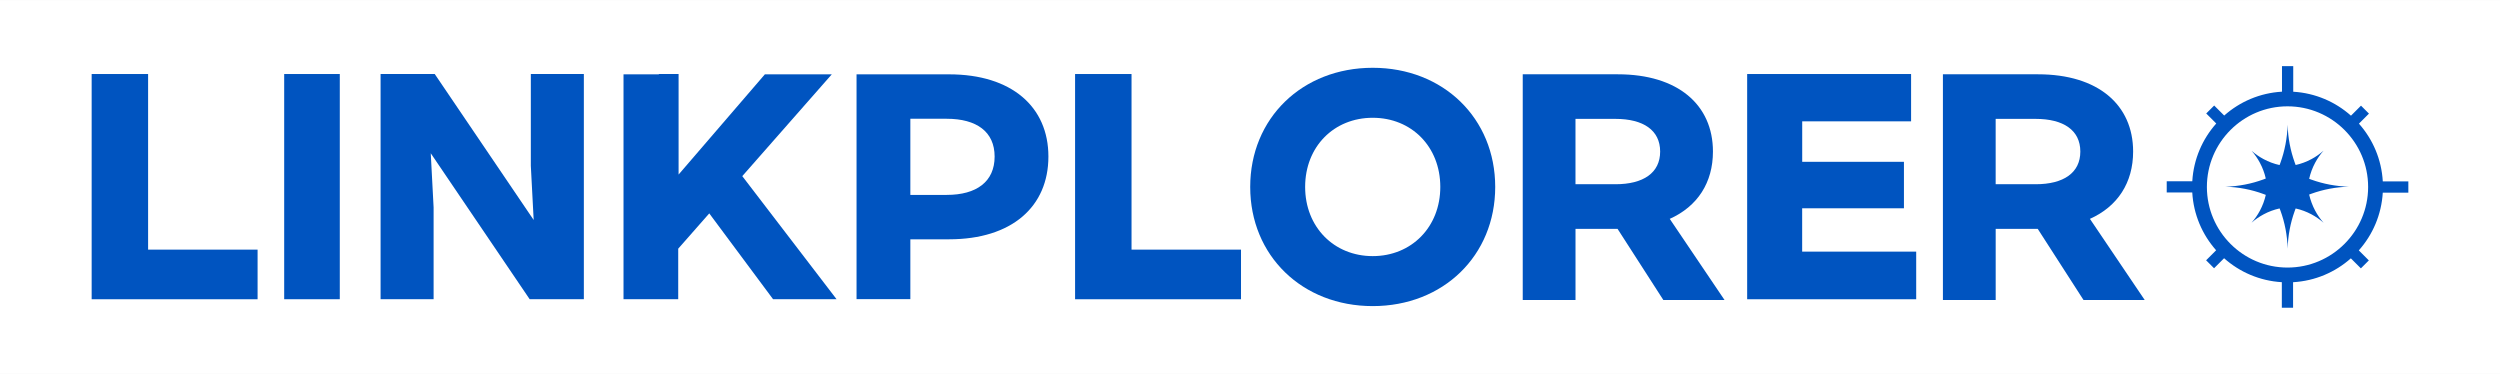
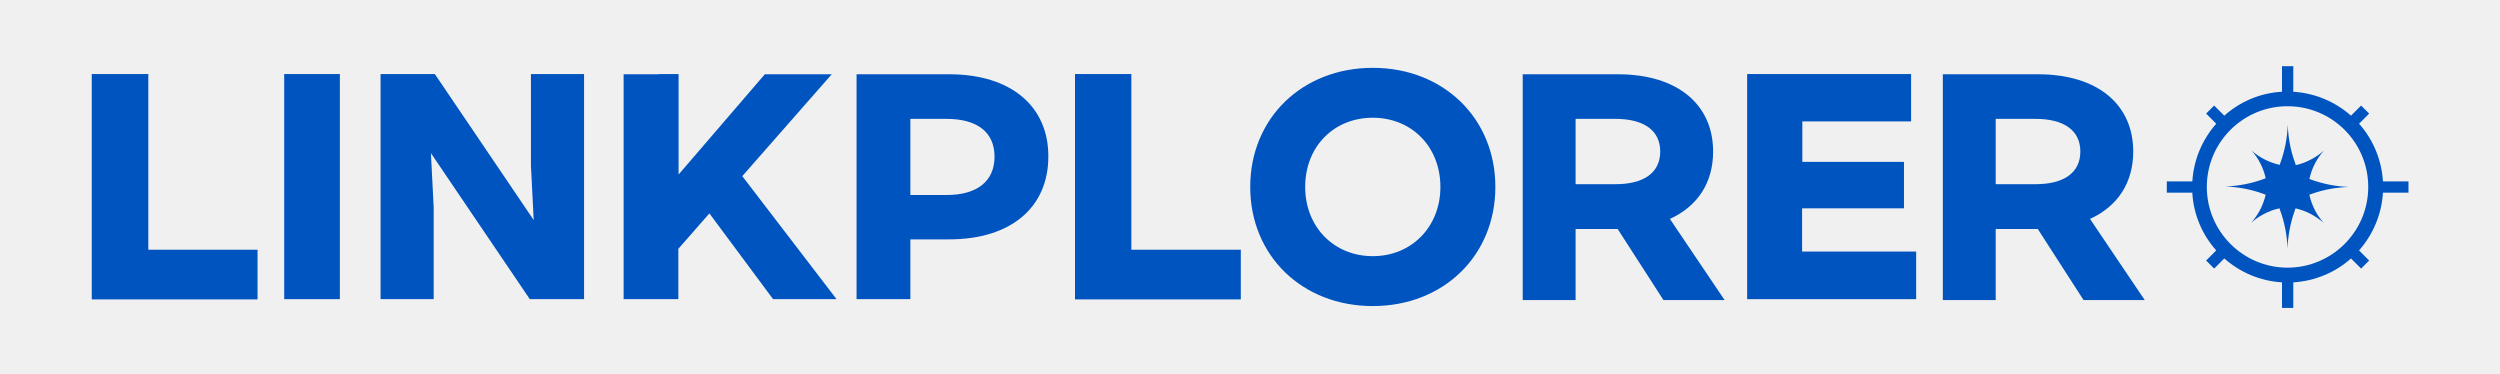
- <svg xmlns="http://www.w3.org/2000/svg" version="1.1" id="Layer_1" x="0px" y="0px" viewBox="0 0 1087.22 162.6" style="enable-background:new 0 0 1087.22 162.6;" xml:space="preserve">
+ <svg xmlns="http://www.w3.org/2000/svg" version="1.1" id="Layer_1" x="0px" y="0px" viewBox="0 0 1087.2 162.6" style="enable-background:new 0 0 1087.2 162.6;" xml:space="preserve">
  <style type="text/css">
- 	.st0{fill:#FFFFFF;}
- 	.st1{fill:#0054C0;}
+ 	.st0{fill:#0054C0;}
</style>
-   <rect x="-0.35" y="0.05" class="st0" width="1087.92" height="162.5" />
  <g>
    <g>
-       <path class="st1" d="M1047.36,83.79v-4.89h-11.11c-0.55-9.63-4.37-18.36-10.38-25.13l4.36-4.36l-3.46-3.46l-4.36,4.36    c-6.76-6.02-15.49-9.85-25.11-10.42V28.76h-4.89v11.11c-9.63,0.55-18.36,4.37-25.13,10.38l-4.36-4.36l-3.46,3.46l4.36,4.36    c-6.02,6.76-9.85,15.49-10.42,25.11h-11.12v4.89h11.11c0.55,9.63,4.37,18.36,10.38,25.13l-4.36,4.36l3.46,3.46l4.36-4.36    c6.76,6.02,15.49,9.85,25.11,10.42v11.12h4.89v-11.11c9.63-0.55,18.36-4.37,25.13-10.38l4.36,4.36l3.46-3.46l-4.36-4.36    c6.02-6.76,9.85-15.49,10.42-25.11H1047.36z M994.81,116.36c-19.33,0-35.06-15.73-35.06-35.06c0-19.33,15.73-35.06,35.06-35.06    c19.33,0,35.06,15.73,35.06,35.06C1029.87,100.63,1014.14,116.36,994.81,116.36z" />
-       <path class="st1" d="M1006.84,91.62c1.01,1.9,2.25,3.66,3.66,5.26c-1.6-1.41-3.36-2.64-5.26-3.66c-2.15-1.15-4.45-2.02-6.89-2.56    c-0.15,0.37-0.29,0.75-0.42,1.13c-1.85,5.13-2.92,10.63-3.06,16.36c-0.15-5.83-1.25-11.43-3.16-16.64    c-0.11-0.29-0.22-0.59-0.34-0.87c-2.46,0.54-4.8,1.42-6.96,2.58c-1.89,1.01-3.66,2.23-5.25,3.65c1.41-1.6,2.64-3.36,3.65-5.25    c1.14-2.14,2.01-4.45,2.56-6.87c-0.34-0.13-0.67-0.26-1.01-0.38c-5.19-1.91-10.78-3.02-16.59-3.17c5.82-0.16,11.4-1.27,16.59-3.18    c0.34-0.12,0.67-0.25,1-0.38c-0.54-2.42-1.41-4.71-2.55-6.84c-1-1.88-2.21-3.62-3.6-5.2c1.58,1.39,3.33,2.59,5.2,3.6    c2.16,1.16,4.5,2.04,6.95,2.58c0.12-0.3,0.23-0.6,0.34-0.9c1.9-5.21,3-10.81,3.16-16.64c0.15,5.73,1.22,11.23,3.06,16.36    c0.13,0.39,0.28,0.78,0.43,1.16c2.42-0.54,4.73-1.41,6.87-2.56c1.9-1.02,3.67-2.26,5.27-3.68c-1.41,1.6-2.65,3.37-3.67,5.27    c-1.16,2.17-2.04,4.51-2.59,6.97c0.34,0.14,0.67,0.26,1.02,0.38c5.09,1.83,10.55,2.89,16.23,3.05    c-5.68,0.15-11.14,1.21-16.23,3.04c-0.34,0.12-0.69,0.25-1.03,0.38C1004.79,87.09,1005.68,89.44,1006.84,91.62z" />
+       <path class="st0" d="M1047.4,83.8v-4.9h-11.1c-0.6-9.6-4.4-18.4-10.4-25.1l4.4-4.4l-3.5-3.5l-4.4,4.4c-6.8-6-15.5-9.8-25.1-10.4    V28.8h-4.9v11.1c-9.6,0.5-18.4,4.4-25.1,10.4l-4.4-4.4l-3.5,3.5l4.4,4.4c-6,6.8-9.8,15.5-10.4,25.1h-11.1v4.9h11.1    c0.5,9.6,4.4,18.4,10.4,25.1l-4.4,4.4l3.5,3.5l4.4-4.4c6.8,6,15.5,9.8,25.1,10.4v11.1h4.9v-11.1c9.6-0.6,18.4-4.4,25.1-10.4    l4.4,4.4l3.5-3.5l-4.4-4.4c6-6.8,9.8-15.5,10.4-25.1L1047.4,83.8L1047.4,83.8z M994.8,116.4c-19.3,0-35.1-15.7-35.1-35.1    s15.7-35.1,35.1-35.1s35.1,15.7,35.1,35.1S1014.1,116.4,994.8,116.4z" />
+       <path class="st0" d="M1006.8,91.6c1,1.9,2.3,3.7,3.7,5.3c-1.6-1.4-3.4-2.6-5.3-3.7c-2.2-1.2-4.5-2-6.9-2.6    c-0.2,0.4-0.3,0.8-0.4,1.1c-1.8,5.1-2.9,10.6-3.1,16.4c-0.2-5.8-1.3-11.4-3.2-16.6c-0.1-0.3-0.2-0.6-0.3-0.9    c-2.5,0.5-4.8,1.4-7,2.6c-1.9,1-3.7,2.2-5.3,3.7c1.4-1.6,2.6-3.4,3.7-5.3c1.1-2.1,2-4.4,2.6-6.9c-0.3-0.1-0.7-0.3-1-0.4    c-5.2-1.9-10.8-3-16.6-3.2c5.8-0.2,11.4-1.3,16.6-3.2c0.3-0.1,0.7-0.3,1-0.4c-0.5-2.4-1.4-4.7-2.5-6.8c-1-1.9-2.2-3.6-3.6-5.2    c1.6,1.4,3.3,2.6,5.2,3.6c2.2,1.2,4.5,2,7,2.6c0.1-0.3,0.2-0.6,0.3-0.9c1.9-5.2,3-10.8,3.2-16.6c0.2,5.7,1.2,11.2,3.1,16.4    c0.1,0.4,0.3,0.8,0.4,1.2c2.4-0.5,4.7-1.4,6.9-2.6c1.9-1,3.7-2.3,5.3-3.7c-1.4,1.6-2.7,3.4-3.7,5.3c-1.2,2.2-2,4.5-2.6,7    c0.3,0.1,0.7,0.3,1,0.4c5.1,1.8,10.5,2.9,16.2,3.1c-5.7,0.2-11.1,1.2-16.2,3c-0.3,0.1-0.7,0.3-1,0.4    C1004.8,87.1,1005.7,89.4,1006.8,91.6z" />
    </g>
    <g>
-       <path class="st1" d="M39.86,130.14V32.19h24.55v76.37h47.61v21.58H39.86z" />
-       <path class="st1" d="M123.59,130.14V32.19h24.18v97.94H123.59z" />
-       <path class="st1" d="M165.51,130.14V32.19h23.55l43.03,63.48l-1.24-23.56V32.19h23.06v97.94h-23.56l-43.02-63.48l1.24,23.56v39.92    H165.51z" />
-       <path class="st1" d="M467.54,130.14V32.19h24.55v76.37h47.61v21.58H467.54z" />
-       <path class="st1" d="M759.82,130.14V32.19h71.29v20.58h-47.35v17.6H828v20.21h-44.26v18.85h49.59v20.71H759.82z" />
+       <path class="st0" d="M39.9,130.1V32.2h24.6v76.4H112v21.6H39.9z" />
+       <path class="st0" d="M123.6,130.1V32.2h24.2v97.9L123.6,130.1L123.6,130.1z" />
+       <path class="st0" d="M165.5,130.1V32.2h23.6l43,63.5l-1.2-23.6V32.2h23.1v97.9h-23.6l-43-63.5l1.2,23.6v39.9L165.5,130.1    L165.5,130.1z" />
+       <path class="st0" d="M467.5,130.1V32.2h24.5v76.4h47.6v21.6H467.5z" />
+       <path class="st0" d="M759.8,130.1V32.2h71.3v20.6h-47.3v17.6H828v20.2h-44.3v18.8h49.6v20.7L759.8,130.1L759.8,130.1z" />
      <g>
-         <path class="st1" d="M543.7,81.3c0-29.91,22.64-51.82,53.28-51.82s53.27,21.92,53.27,51.82s-22.64,51.82-53.27,51.82     S543.7,111.21,543.7,81.3z M626.37,81.3c0-17.54-12.53-30.08-29.39-30.08c-16.86,0-29.39,12.53-29.39,30.08     c0,17.43,12.53,30.08,29.39,30.08C613.84,111.38,626.37,98.73,626.37,81.3z" />
+         <path class="st0" d="M543.7,81.3c0-29.9,22.6-51.8,53.3-51.8s53.3,21.9,53.3,51.8s-22.6,51.8-53.3,51.8S543.7,111.2,543.7,81.3z      M626.4,81.3c0-17.5-12.5-30.1-29.4-30.1s-29.4,12.5-29.4,30.1c0,17.4,12.5,30.1,29.4,30.1C613.8,111.4,626.4,98.7,626.4,81.3z" />
      </g>
      <g>
-         <polygon class="st1" points="361.73,32.33 332.63,32.33 295.11,75.91 295.11,32.19 286.52,32.19 286.52,32.33 271.16,32.33      271.16,130.11 294.95,130.11 294.95,108.15 308.45,92.8 336.19,130.11 363.8,130.11 322.81,76.6    " />
-         <path class="st1" d="M412.75,32.33H372.5v97.77h23.4v-26.03h16.84c27.26,0,43.2-14.16,43.2-35.99     C455.95,46.49,440,32.33,412.75,32.33z M411.72,84.76H395.9V51.65h15.82c12.99,0,20.83,5.64,20.83,16.44     C432.55,79,424.7,84.76,411.72,84.76z" />
+         <polygon class="st0" points="361.7,32.3 332.6,32.3 295.1,75.9 295.1,32.2 286.5,32.2 286.5,32.3 271.2,32.3 271.2,130.1      295,130.1 295,108.2 308.5,92.8 336.2,130.1 363.8,130.1 322.8,76.6    " />
+         <path class="st0" d="M412.8,32.3h-40.3v97.8h23.4v-26h16.8c27.3,0,43.2-14.2,43.2-36C456,46.5,440,32.3,412.8,32.3z M411.7,84.8     h-15.8V51.7h15.8c13,0,20.8,5.6,20.8,16.4C432.5,79,424.7,84.8,411.7,84.8z" />
      </g>
      <g>
-         <path class="st1" d="M723.37,130.47l-19.92-30.95h-18.28v30.95h-22.95V32.31h41.36c26.1,0,41.36,13.25,41.36,33.6     c0,13.49-6.68,23.85-18.79,29.27l23.83,35.29H723.37z M685.16,80.12h17.4c12.11,0,19.42-4.94,19.42-14.21     c0-9.27-7.31-14.21-19.42-14.21h-17.4V80.12z" />
+         <path class="st0" d="M723.4,130.5l-19.9-30.9h-18.3v30.9h-23V32.3h41.4c26.1,0,41.4,13.3,41.4,33.6c0,13.5-6.7,23.8-18.8,29.3     l23.8,35.3H723.4z M685.2,80.1h17.4c12.1,0,19.4-4.9,19.4-14.2s-7.3-14.2-19.4-14.2h-17.4V80.1z" />
      </g>
      <g>
-         <path class="st1" d="M906.1,130.47l-19.92-30.95h-18.28v30.95h-22.95V32.31h41.36c26.1,0,41.36,13.25,41.36,33.6     c0,13.49-6.68,23.85-18.79,29.27l23.83,35.29H906.1z M867.89,80.12h17.4c12.11,0,19.42-4.94,19.42-14.21     c0-9.27-7.31-14.21-19.42-14.21h-17.4V80.12z" />
+         <path class="st0" d="M906.1,130.5l-19.9-30.9h-18.3v30.9h-23V32.3h41.4c26.1,0,41.4,13.3,41.4,33.6c0,13.5-6.7,23.8-18.8,29.3     l23.8,35.3H906.1z M867.9,80.1h17.4c12.1,0,19.4-4.9,19.4-14.2s-7.3-14.2-19.4-14.2h-17.4V80.1z" />
      </g>
    </g>
  </g>
</svg>
